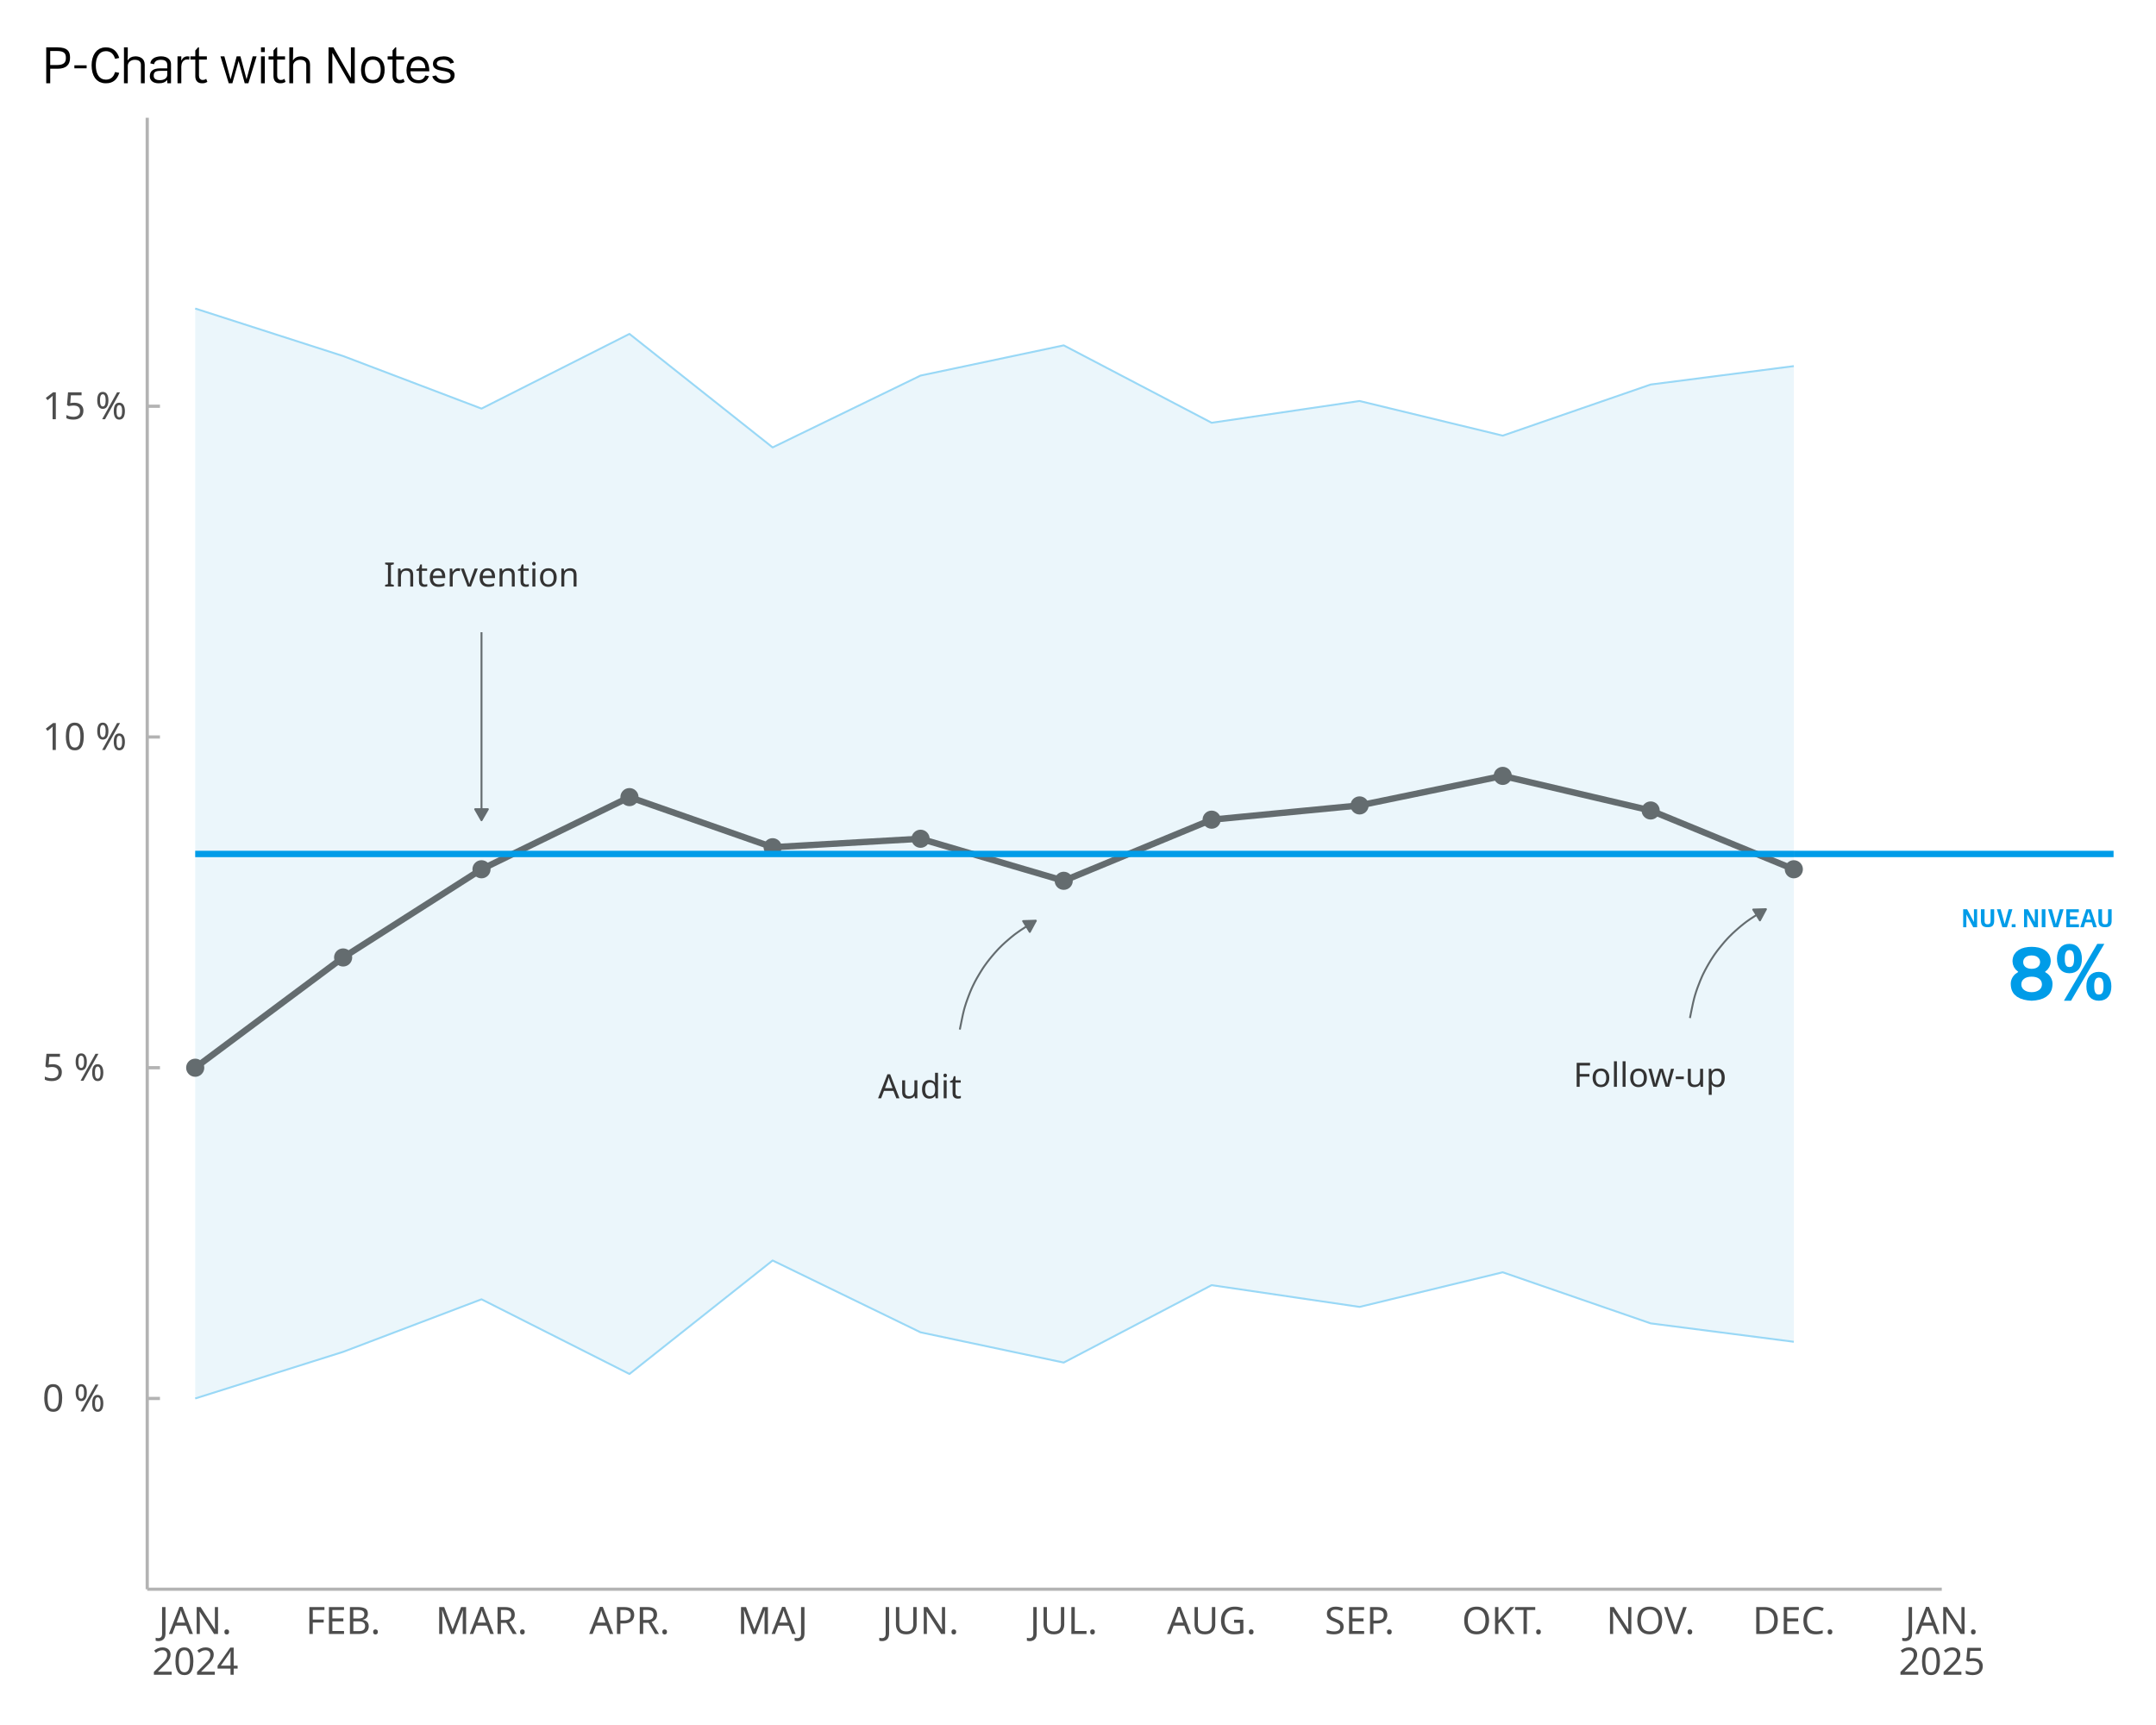
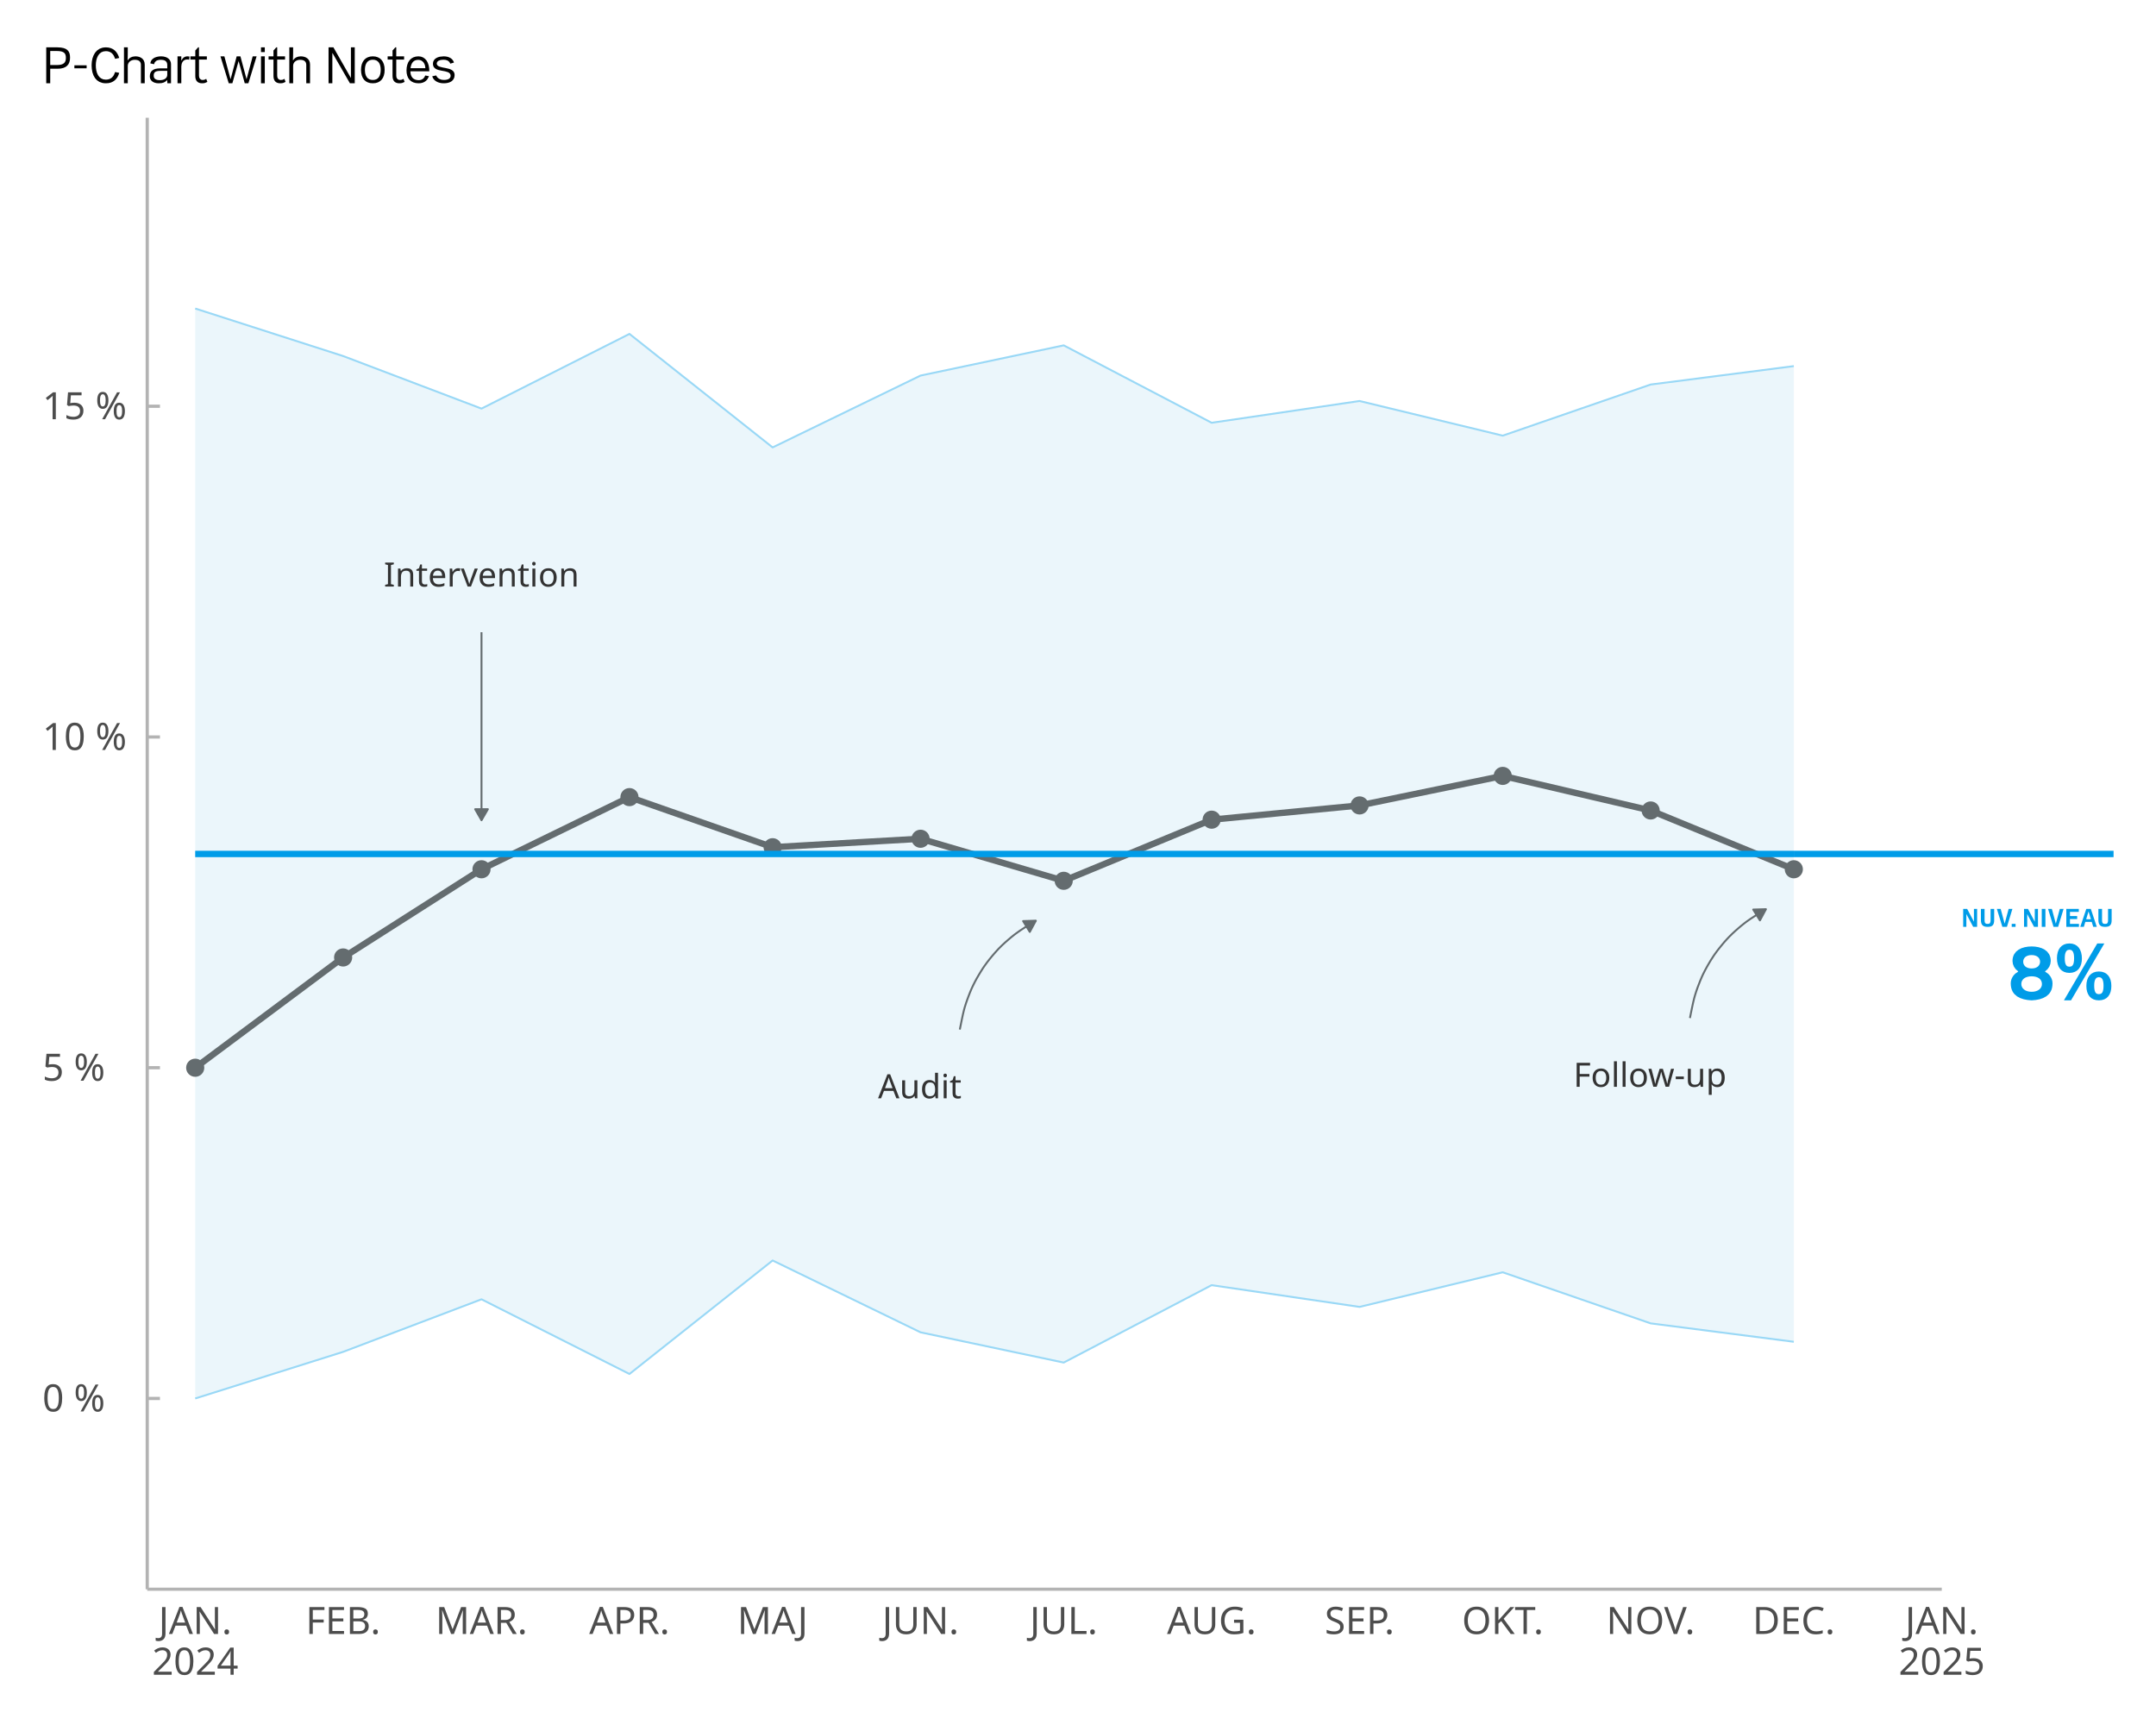
<svg xmlns="http://www.w3.org/2000/svg" class="svglite" data-engine-version="2.0" width="720.00pt" height="576.00pt" viewBox="0 0 720.00 576.00">
  <defs>
    <style type="text/css">
    .svglite line, .svglite polyline, .svglite polygon, .svglite path, .svglite rect, .svglite circle {
      fill: none;
      stroke: #000000;
      stroke-linecap: round;
      stroke-linejoin: round;
      stroke-miterlimit: 10.00;
    }
  </style>
  </defs>
  <rect width="100%" height="100%" style="stroke: none; fill: #FFFFFF;" />
  <defs>
    <clipPath id="cpMC4wMHw3MjAuMDB8MC4wMHw1NzYuMDA=">
      <rect x="0.00" y="0.00" width="720.00" height="576.00" />
    </clipPath>
  </defs>
  <g clip-path="url(#cpMC4wMHw3MjAuMDB8MC4wMHw1NzYuMDA=)">
    <rect x="0.00" y="0.00" width="720.00" height="576.00" style="stroke-width: 1.36; stroke: none; fill: #FFFFFF;" />
  </g>
  <defs>
    <clipPath id="cpNDkuMTd8NzA1LjgzfDM5LjMzfDUzMC42Ng==">
      <rect x="49.17" y="39.33" width="656.66" height="491.32" />
    </clipPath>
  </defs>
  <g clip-path="url(#cpNDkuMTd8NzA1LjgzfDM5LjMzfDUzMC42Ng==)">
    <rect x="49.17" y="39.33" width="656.66" height="491.32" style="stroke-width: 1.36; stroke: none; fill: #FFFFFF;" />
    <polygon points="65.19,103.02 114.59,118.89 160.80,136.44 210.21,111.50 258.02,149.40 307.42,125.41 355.23,115.32 404.63,141.17 454.03,133.90 501.84,145.47 551.24,128.40 599.05,122.25 599.05,448.04 551.24,441.89 501.84,424.83 454.03,436.39 404.63,429.13 355.23,454.98 307.42,444.88 258.02,420.89 210.21,458.79 160.80,433.85 114.59,451.40 65.19,466.97 " style="stroke-width: 0.00; stroke: none; stroke-linecap: butt; fill: #D8EEF9; fill-opacity: 0.50;" />
    <polyline points="65.19,103.02 114.59,118.89 160.80,136.44 210.21,111.50 258.02,149.40 307.42,125.41 355.23,115.32 404.63,141.17 454.03,133.90 501.84,145.47 551.24,128.40 599.05,122.25 " style="stroke-width: 1.36; stroke: none; stroke-linecap: butt;" />
    <polyline points="599.05,448.04 551.24,441.89 501.84,424.83 454.03,436.39 404.63,429.13 355.23,454.98 307.42,444.88 258.02,420.89 210.21,458.79 160.80,433.85 114.59,451.40 65.19,466.97 " style="stroke-width: 1.36; stroke: none; stroke-linecap: butt;" />
    <polyline points="65.19,103.02 114.59,118.89 160.80,136.44 210.21,111.50 258.02,149.40 307.42,125.41 355.23,115.32 404.63,141.17 454.03,133.90 501.84,145.47 551.24,128.40 599.05,122.25 " style="stroke-width: 0.64; stroke: #99D8F6; stroke-linecap: butt;" />
    <polyline points="65.19,466.97 114.59,451.40 160.80,433.85 210.21,458.79 258.02,420.89 307.42,444.88 355.23,454.98 404.63,429.13 454.03,436.39 501.84,424.83 551.24,441.89 599.05,448.04 " style="stroke-width: 0.64; stroke: #99D8F6; stroke-linecap: butt;" />
    <polyline points="65.19,356.53 114.59,319.71 160.80,290.26 210.21,266.17 258.02,282.90 307.42,280.07 355.23,294.11 404.63,273.70 454.03,268.94 501.84,259.08 551.24,270.63 599.05,290.26 " style="stroke-width: 2.13; stroke: #646C6F; stroke-linecap: butt;" />
    <circle cx="65.19" cy="356.53" r="2.58" style="stroke-width: 0.90; stroke: #646C6F; fill: #646C6F;" />
    <circle cx="114.59" cy="319.71" r="2.58" style="stroke-width: 0.90; stroke: #646C6F; fill: #646C6F;" />
    <circle cx="160.80" cy="290.26" r="2.58" style="stroke-width: 0.90; stroke: #646C6F; fill: #646C6F;" />
    <circle cx="210.21" cy="266.17" r="2.58" style="stroke-width: 0.90; stroke: #646C6F; fill: #646C6F;" />
    <circle cx="258.02" cy="282.90" r="2.58" style="stroke-width: 0.90; stroke: #646C6F; fill: #646C6F;" />
    <circle cx="307.42" cy="280.07" r="2.58" style="stroke-width: 0.90; stroke: #646C6F; fill: #646C6F;" />
    <circle cx="355.23" cy="294.11" r="2.58" style="stroke-width: 0.90; stroke: #646C6F; fill: #646C6F;" />
    <circle cx="404.63" cy="273.70" r="2.58" style="stroke-width: 0.90; stroke: #646C6F; fill: #646C6F;" />
    <circle cx="454.03" cy="268.94" r="2.58" style="stroke-width: 0.90; stroke: #646C6F; fill: #646C6F;" />
    <circle cx="501.84" cy="259.08" r="2.58" style="stroke-width: 0.90; stroke: #646C6F; fill: #646C6F;" />
    <circle cx="551.24" cy="270.63" r="2.58" style="stroke-width: 0.90; stroke: #646C6F; fill: #646C6F;" />
    <circle cx="599.05" cy="290.26" r="2.58" style="stroke-width: 0.90; stroke: #646C6F; fill: #646C6F;" />
    <polyline points="65.19,285.15 114.59,285.15 160.80,285.15 210.21,285.15 258.02,285.15 307.42,285.15 355.23,285.15 404.63,285.15 454.03,285.15 501.84,285.15 551.24,285.15 599.05,285.15 " style="stroke-width: 2.13; stroke: #009CE8; stroke-linecap: butt;" />
    <polyline points="599.05,285.15 705.83,285.15 " style="stroke-width: 2.13; stroke: #009CE8; stroke-linecap: butt;" />
    <line x1="160.80" y1="211.11" x2="160.80" y2="273.89" style="stroke-width: 0.64; stroke: #646C6F; stroke-linecap: butt;" />
    <polygon points="158.68,270.20 160.80,273.89 162.93,270.20 " style="stroke-width: 0.64; stroke: #646C6F; stroke-linecap: butt; fill: #646C6F;" />
    <polyline points="320.53,343.78 320.58,343.52 320.84,342.25 321.21,340.42 321.57,338.72 321.93,337.22 322.19,336.29 322.63,334.90 323.08,333.62 323.51,332.47 323.97,331.29 324.52,330.00 324.93,329.13 325.58,327.83 326.23,326.63 326.85,325.57 327.50,324.49 328.25,323.30 328.79,322.51 329.65,321.33 330.48,320.26 331.26,319.31 332.08,318.35 333.02,317.30 333.67,316.61 334.71,315.58 335.71,314.66 336.64,313.85 337.60,313.03 338.69,312.15 339.46,311.58 340.67,310.72 342.00,309.85 343.55,308.90 345.06,307.96 345.85,307.48 345.92,307.43 " style="stroke-width: 0.64; stroke: #646C6F; stroke-linecap: butt;" />
    <polygon points="343.90,311.18 345.92,307.43 341.67,307.56 " style="stroke-width: 0.64; stroke: #646C6F; stroke-linecap: butt; fill: #646C6F;" />
    <polyline points="564.35,339.94 564.41,339.68 564.66,338.41 565.04,336.57 565.40,334.88 565.76,333.38 566.02,332.45 566.45,331.06 566.90,329.77 567.34,328.63 567.80,327.45 568.35,326.16 568.75,325.29 569.41,323.99 570.06,322.79 570.67,321.73 571.32,320.64 572.08,319.46 572.61,318.67 573.47,317.49 574.31,316.42 575.09,315.47 575.90,314.50 576.84,313.46 577.50,312.77 578.54,311.74 579.54,310.82 580.46,310.01 581.42,309.19 582.52,308.31 583.28,307.73 584.49,306.88 585.83,306.01 587.37,305.05 588.89,304.12 589.67,303.63 589.74,303.59 " style="stroke-width: 0.64; stroke: #646C6F; stroke-linecap: butt;" />
    <polygon points="587.73,307.33 589.74,303.59 585.49,303.71 " style="stroke-width: 0.64; stroke: #646C6F; stroke-linecap: butt; fill: #646C6F;" />
    <text x="160.80" y="195.85" text-anchor="middle" style="font-size: 11.20px; fill: #333333; font-family: sans;" textLength="58.53px" lengthAdjust="spacingAndGlyphs">Intervention</text>
    <text x="307.18" y="366.74" text-anchor="middle" style="font-size: 11.20px; fill: #333333; font-family: sans;" textLength="25.53px" lengthAdjust="spacingAndGlyphs">Audit</text>
    <text x="551.01" y="362.90" text-anchor="middle" style="font-size: 11.20px; fill: #333333; font-family: sans;" textLength="48.55px" lengthAdjust="spacingAndGlyphs">Follow-up</text>
-     <path d="M 660.26 303.61 L 659.20 303.61 L 659.20 307.89 L 656.93 303.61 L 655.61 303.61 L 655.61 309.61 L 656.67 309.61 L 656.67 305.33 L 658.95 309.61 L 660.26 309.61 Z" style="fill-rule: nonzero; fill: #009CE8; stroke-width: 0.75; stroke: none;" />
-     <path d="M 665.96 303.61 L 664.76 303.61 L 664.76 307.24 L 664.75 307.65 L 664.70 307.98 L 664.53 308.40 L 664.22 308.58 L 663.78 308.63 L 663.31 308.58 L 662.99 308.39 L 662.88 308.21 L 662.80 307.97 L 662.76 307.65 L 662.75 307.24 L 662.75 303.61 L 661.53 303.61 L 661.53 307.24 L 661.56 307.85 L 661.66 308.36 L 661.83 308.77 L 662.07 309.09 L 662.38 309.33 L 662.77 309.49 L 663.23 309.58 L 663.78 309.61 L 664.32 309.58 L 664.78 309.49 L 665.16 309.33 L 665.46 309.09 L 665.69 308.77 L 665.84 308.36 L 665.94 307.85 L 665.96 307.24 Z" style="fill-rule: nonzero; fill: #009CE8; stroke-width: 0.75; stroke: none;" />
-     <path d="M 670.79 303.61 L 669.47 308.50 L 669.44 308.50 L 668.13 303.61 L 666.86 303.61 L 668.69 309.61 L 670.22 309.61 L 672.05 303.61 Z" style="fill-rule: nonzero; fill: #009CE8; stroke-width: 0.75; stroke: none;" />
-     <path d="M 673.10 308.61 L 671.82 308.61 L 671.82 309.61 L 673.10 309.61 Z" style="fill-rule: nonzero; fill: #009CE8; stroke-width: 0.75; stroke: none;" />
-     <path d="M 680.58 303.61 L 679.52 303.61 L 679.52 307.89 L 677.25 303.61 L 675.93 303.61 L 675.93 309.61 L 676.99 309.61 L 676.99 305.33 L 679.27 309.61 L 680.58 309.61 Z" style="fill-rule: nonzero; fill: #009CE8; stroke-width: 0.75; stroke: none;" />
-     <path d="M 683.07 303.61 L 681.85 303.61 L 681.85 309.61 L 683.07 309.61 Z" style="fill-rule: nonzero; fill: #009CE8; stroke-width: 0.75; stroke: none;" />
-     <path d="M 687.88 303.61 L 686.56 308.50 L 686.53 308.50 L 685.22 303.61 L 683.95 303.61 L 685.78 309.61 L 687.31 309.61 L 689.14 303.61 Z" style="fill-rule: nonzero; fill: #009CE8; stroke-width: 0.75; stroke: none;" />
-     <path d="M 694.27 308.63 L 691.27 308.63 L 691.27 307.00 L 693.67 307.00 L 693.67 306.00 L 691.27 306.00 L 691.27 304.61 L 694.22 304.61 L 694.22 303.61 L 690.05 303.61 L 690.05 309.61 L 694.27 309.61 Z" style="fill-rule: nonzero; fill: #009CE8; stroke-width: 0.75; stroke: none;" />
-     <path d="M 698.23 303.61 L 696.73 303.61 L 694.71 309.61 L 695.90 309.61 L 696.40 307.96 L 698.54 307.96 L 699.04 309.61 L 700.23 309.61 ZM 696.68 307.08 L 697.46 304.50 L 697.48 304.50 L 698.28 307.08 Z" style="fill-rule: nonzero; fill: #009CE8; stroke-width: 0.75; stroke: none;" />
-     <path d="M 705.19 303.61 L 703.99 303.61 L 703.99 307.24 L 703.98 307.65 L 703.93 307.98 L 703.76 308.40 L 703.45 308.58 L 703.01 308.63 L 702.54 308.58 L 702.22 308.39 L 702.11 308.21 L 702.03 307.97 L 701.99 307.65 L 701.98 307.24 L 701.98 303.61 L 700.76 303.61 L 700.76 307.24 L 700.79 307.85 L 700.89 308.36 L 701.06 308.77 L 701.30 309.09 L 701.61 309.33 L 702.00 309.49 L 702.46 309.58 L 703.01 309.61 L 703.55 309.58 L 704.01 309.49 L 704.39 309.33 L 704.69 309.09 L 704.92 308.77 L 705.08 308.36 L 705.17 307.85 L 705.19 307.24 Z" style="fill-rule: nonzero; fill: #009CE8; stroke-width: 0.75; stroke: none;" />
-     <path d="M 679.12 319.08 L 679.70 319.21 L 680.19 319.42 L 680.58 319.70 L 680.89 320.03 L 681.11 320.40 L 681.24 320.81 L 681.29 321.25 L 681.24 321.70 L 681.11 322.12 L 680.89 322.50 L 680.59 322.83 L 680.19 323.11 L 679.71 323.32 L 679.14 323.45 L 678.47 323.50 L 677.80 323.45 L 677.23 323.32 L 676.74 323.11 L 676.34 322.83 L 676.04 322.50 L 675.82 322.12 L 675.69 321.70 L 675.65 321.25 L 675.69 320.81 L 675.82 320.40 L 676.04 320.03 L 676.34 319.70 L 676.73 319.42 L 677.21 319.21 L 677.78 319.08 L 678.44 319.03 ZM 679.24 326.17 L 679.93 326.31 L 680.52 326.53 L 681.01 326.84 L 681.40 327.21 L 681.68 327.65 L 681.85 328.16 L 681.91 328.72 L 681.85 329.24 L 681.68 329.73 L 681.39 330.17 L 681.00 330.55 L 680.50 330.86 L 679.91 331.10 L 679.24 331.25 L 678.47 331.30 L 677.71 331.25 L 677.02 331.10 L 676.43 330.86 L 675.94 330.55 L 675.54 330.17 L 675.26 329.73 L 675.08 329.24 L 675.02 328.72 L 675.08 328.16 L 675.25 327.65 L 675.54 327.21 L 675.93 326.84 L 676.42 326.53 L 677.01 326.31 L 677.70 326.17 L 678.47 326.13 ZM 679.83 334.04 L 681.12 333.79 L 682.30 333.39 L 683.34 332.82 L 684.21 332.07 L 684.57 331.62 L 684.87 331.11 L 685.12 330.55 L 685.29 329.93 L 685.40 329.24 L 685.44 328.50 L 685.39 327.82 L 685.23 327.20 L 684.99 326.62 L 684.68 326.09 L 684.31 325.62 L 683.89 325.21 L 682.97 324.58 L 682.97 324.47 L 683.77 323.76 L 684.36 322.92 L 684.72 322.00 L 684.85 321.02 L 684.81 320.36 L 684.70 319.76 L 684.52 319.22 L 684.29 318.72 L 683.64 317.88 L 682.82 317.22 L 681.84 316.73 L 680.77 316.40 L 679.63 316.22 L 678.47 316.16 L 677.31 316.22 L 676.17 316.40 L 675.09 316.73 L 674.12 317.22 L 673.29 317.88 L 672.65 318.72 L 672.41 319.22 L 672.23 319.76 L 672.12 320.36 L 672.08 321.02 L 672.21 322.00 L 672.57 322.92 L 673.16 323.76 L 673.96 324.47 L 673.96 324.58 L 673.04 325.21 L 672.62 325.62 L 672.25 326.09 L 671.94 326.62 L 671.70 327.20 L 671.54 327.82 L 671.49 328.50 L 671.53 329.24 L 671.64 329.93 L 671.82 330.55 L 672.06 331.11 L 672.36 331.62 L 672.72 332.07 L 673.59 332.82 L 674.64 333.39 L 675.82 333.79 L 677.11 334.04 L 678.47 334.16 Z" style="fill-rule: nonzero; fill: #009CE8; stroke-width: 0.75; stroke: none;" />
-     <path d="M 705.03 328.32 L 704.83 327.38 L 704.50 326.55 L 704.04 325.85 L 703.45 325.28 L 702.73 324.86 L 701.89 324.60 L 700.92 324.52 L 699.95 324.60 L 699.11 324.86 L 698.39 325.28 L 697.80 325.85 L 697.34 326.55 L 697.01 327.38 L 696.81 328.32 L 696.75 329.36 L 696.81 330.40 L 697.01 331.33 L 697.34 332.15 L 697.80 332.84 L 698.39 333.40 L 699.11 333.81 L 699.95 334.07 L 700.92 334.16 L 701.89 334.07 L 702.73 333.81 L 703.45 333.40 L 704.04 332.84 L 704.50 332.15 L 704.83 331.33 L 705.03 330.40 L 705.09 329.36 ZM 700.39 315.16 L 689.25 334.16 L 691.62 334.16 L 702.75 315.16 ZM 695.20 319.20 L 695.00 318.18 L 694.67 317.29 L 694.21 316.55 L 693.62 315.95 L 692.90 315.52 L 692.06 315.25 L 691.09 315.16 L 690.12 315.25 L 689.28 315.51 L 688.56 315.94 L 687.97 316.52 L 687.51 317.23 L 687.19 318.08 L 686.99 319.03 L 686.92 320.09 L 686.99 321.15 L 687.19 322.10 L 687.51 322.93 L 687.97 323.64 L 688.56 324.21 L 689.28 324.63 L 690.12 324.89 L 691.09 324.98 L 692.06 324.89 L 692.90 324.63 L 693.62 324.21 L 694.21 323.64 L 694.67 322.93 L 695.00 322.10 L 695.20 321.15 L 695.26 320.09 L 695.26 320.34 ZM 702.45 330.07 L 702.36 330.71 L 702.22 331.20 L 702.03 331.57 L 701.80 331.83 L 701.53 331.99 L 700.92 332.09 L 700.31 331.99 L 700.05 331.83 L 699.82 331.57 L 699.63 331.20 L 699.48 330.71 L 699.39 330.07 L 699.36 329.27 L 699.39 328.50 L 699.48 327.88 L 699.63 327.38 L 699.82 327.00 L 700.05 326.72 L 700.31 326.54 L 700.92 326.41 L 701.53 326.54 L 701.80 326.72 L 702.03 327.00 L 702.22 327.38 L 702.36 327.88 L 702.45 328.50 L 702.48 329.27 ZM 692.62 320.90 L 692.53 321.54 L 692.39 322.03 L 692.20 322.40 L 691.97 322.65 L 691.71 322.81 L 691.09 322.92 L 690.49 322.81 L 690.22 322.65 L 689.99 322.40 L 689.80 322.03 L 689.65 321.54 L 689.56 320.90 L 689.53 320.09 L 689.56 319.32 L 689.65 318.70 L 689.80 318.20 L 689.99 317.82 L 690.22 317.55 L 690.49 317.36 L 691.09 317.23 L 691.71 317.36 L 691.97 317.55 L 692.20 317.82 L 692.39 318.20 L 692.53 318.70 L 692.62 319.32 L 692.65 320.09 Z" style="fill-rule: nonzero; fill: #009CE8; stroke-width: 0.75; stroke: none;" />
+     <path d="M 660.26 303.49 L 659.20 303.49 L 659.20 307.77 L 656.93 303.49 L 655.61 303.49 L 655.61 309.49 L 656.67 309.49 L 656.67 305.21 L 658.95 309.49 L 660.26 309.49 Z" style="fill-rule: nonzero; fill: #009CE8; stroke-width: 0.75; stroke: none;" />
+     <path d="M 665.96 303.49 L 664.76 303.49 L 664.76 307.11 L 664.75 307.53 L 664.70 307.85 L 664.53 308.27 L 664.22 308.46 L 663.78 308.50 L 663.31 308.46 L 662.99 308.27 L 662.88 308.09 L 662.80 307.84 L 662.76 307.52 L 662.75 307.11 L 662.75 303.49 L 661.53 303.49 L 661.53 307.11 L 661.56 307.73 L 661.66 308.24 L 661.83 308.65 L 662.07 308.97 L 662.38 309.21 L 662.77 309.37 L 663.23 309.46 L 663.78 309.49 L 664.32 309.46 L 664.78 309.37 L 665.16 309.21 L 665.46 308.97 L 665.69 308.65 L 665.84 308.24 L 665.94 307.73 L 665.96 307.11 Z" style="fill-rule: nonzero; fill: #009CE8; stroke-width: 0.75; stroke: none;" />
+     <path d="M 670.79 303.49 L 669.47 308.38 L 669.44 308.38 L 668.13 303.49 L 666.86 303.49 L 668.69 309.49 L 670.22 309.49 L 672.05 303.49 Z" style="fill-rule: nonzero; fill: #009CE8; stroke-width: 0.75; stroke: none;" />
+     <path d="M 673.10 308.49 L 671.82 308.49 L 671.82 309.49 L 673.10 309.49 Z" style="fill-rule: nonzero; fill: #009CE8; stroke-width: 0.75; stroke: none;" />
+     <path d="M 680.58 303.49 L 679.52 303.49 L 679.52 307.77 L 677.25 303.49 L 675.93 303.49 L 675.93 309.49 L 676.99 309.49 L 676.99 305.21 L 679.27 309.49 L 680.58 309.49 Z" style="fill-rule: nonzero; fill: #009CE8; stroke-width: 0.75; stroke: none;" />
+     <path d="M 683.07 303.49 L 681.85 303.49 L 681.85 309.49 L 683.07 309.49 Z" style="fill-rule: nonzero; fill: #009CE8; stroke-width: 0.75; stroke: none;" />
+     <path d="M 687.88 303.49 L 686.56 308.38 L 686.53 308.38 L 685.22 303.49 L 683.95 303.49 L 685.78 309.49 L 687.31 309.49 L 689.14 303.49 Z" style="fill-rule: nonzero; fill: #009CE8; stroke-width: 0.75; stroke: none;" />
+     <path d="M 694.27 308.50 L 691.27 308.50 L 691.27 306.88 L 693.67 306.88 L 693.67 305.88 L 691.27 305.88 L 691.27 304.49 L 694.22 304.49 L 694.22 303.49 L 690.05 303.49 L 690.05 309.49 L 694.27 309.49 Z" style="fill-rule: nonzero; fill: #009CE8; stroke-width: 0.75; stroke: none;" />
+     <path d="M 698.23 303.49 L 696.73 303.49 L 694.71 309.49 L 695.90 309.49 L 696.40 307.83 L 698.54 307.83 L 699.04 309.49 L 700.23 309.49 ZM 696.68 306.96 L 697.46 304.38 L 697.48 304.38 L 698.28 306.96 Z" style="fill-rule: nonzero; fill: #009CE8; stroke-width: 0.75; stroke: none;" />
+     <path d="M 705.19 303.49 L 703.99 303.49 L 703.99 307.11 L 703.98 307.53 L 703.93 307.85 L 703.76 308.27 L 703.45 308.46 L 703.01 308.50 L 702.54 308.46 L 702.22 308.27 L 702.11 308.09 L 702.03 307.84 L 701.99 307.52 L 701.98 307.11 L 701.98 303.49 L 700.76 303.49 L 700.76 307.11 L 700.79 307.73 L 700.89 308.24 L 701.06 308.65 L 701.30 308.97 L 701.61 309.21 L 702.00 309.37 L 702.46 309.46 L 703.01 309.49 L 703.55 309.46 L 704.01 309.37 L 704.39 309.21 L 704.69 308.97 L 704.92 308.65 L 705.08 308.24 L 705.17 307.73 L 705.19 307.11 Z" style="fill-rule: nonzero; fill: #009CE8; stroke-width: 0.75; stroke: none;" />
+     <path d="M 679.12 318.95 L 679.70 319.09 L 680.19 319.30 L 680.58 319.57 L 680.89 319.90 L 681.11 320.28 L 681.24 320.69 L 681.29 321.13 L 681.24 321.57 L 681.11 321.99 L 680.89 322.37 L 680.59 322.71 L 680.19 322.98 L 679.71 323.20 L 679.14 323.33 L 678.47 323.38 L 677.80 323.33 L 677.23 323.20 L 676.74 322.98 L 676.34 322.71 L 676.04 322.37 L 675.82 321.99 L 675.69 321.57 L 675.65 321.13 L 675.69 320.69 L 675.82 320.28 L 676.04 319.90 L 676.34 319.57 L 676.73 319.30 L 677.21 319.09 L 677.78 318.95 L 678.44 318.91 ZM 679.24 326.05 L 679.93 326.19 L 680.52 326.41 L 681.01 326.71 L 681.40 327.09 L 681.68 327.53 L 681.85 328.03 L 681.91 328.59 L 681.85 329.12 L 681.68 329.60 L 681.39 330.04 L 681.00 330.42 L 680.50 330.74 L 679.91 330.97 L 679.24 331.12 L 678.47 331.17 L 677.71 331.12 L 677.02 330.97 L 676.43 330.74 L 675.94 330.42 L 675.54 330.04 L 675.26 329.60 L 675.08 329.12 L 675.02 328.59 L 675.08 328.03 L 675.25 327.53 L 675.54 327.09 L 675.93 326.71 L 676.42 326.41 L 677.01 326.19 L 677.70 326.05 L 678.47 326.00 ZM 679.83 333.91 L 681.12 333.66 L 682.30 333.26 L 683.34 332.70 L 684.21 331.94 L 684.57 331.49 L 684.87 330.98 L 685.12 330.42 L 685.29 329.80 L 685.40 329.12 L 685.44 328.38 L 685.39 327.70 L 685.23 327.07 L 684.99 326.49 L 684.68 325.96 L 684.31 325.49 L 683.89 325.08 L 682.97 324.45 L 682.97 324.34 L 683.77 323.63 L 684.36 322.80 L 684.72 321.88 L 684.85 320.89 L 684.81 320.24 L 684.70 319.64 L 684.52 319.09 L 684.29 318.60 L 683.64 317.75 L 682.82 317.10 L 681.84 316.61 L 680.77 316.28 L 679.63 316.09 L 678.47 316.03 L 677.31 316.09 L 676.17 316.28 L 675.09 316.61 L 674.12 317.10 L 673.29 317.75 L 672.65 318.60 L 672.41 319.09 L 672.23 319.64 L 672.12 320.24 L 672.08 320.89 L 672.21 321.88 L 672.57 322.80 L 673.16 323.63 L 673.96 324.34 L 673.96 324.45 L 673.04 325.08 L 672.62 325.49 L 672.25 325.96 L 671.94 326.49 L 671.70 327.07 L 671.54 327.70 L 671.49 328.38 L 671.53 329.12 L 671.64 329.80 L 671.82 330.42 L 672.06 330.98 L 672.36 331.49 L 672.72 331.94 L 673.59 332.70 L 674.64 333.26 L 675.82 333.66 L 677.11 333.91 L 678.47 334.03 Z" style="fill-rule: nonzero; fill: #009CE8; stroke-width: 0.75; stroke: none;" />
+     <path d="M 705.03 328.19 L 704.83 327.25 L 704.50 326.42 L 704.04 325.72 L 703.45 325.16 L 702.73 324.74 L 701.89 324.48 L 700.92 324.39 L 699.95 324.48 L 699.11 324.74 L 698.39 325.16 L 697.80 325.72 L 697.34 326.42 L 697.01 327.25 L 696.81 328.19 L 696.75 329.23 L 696.81 330.27 L 697.01 331.20 L 697.34 332.02 L 697.80 332.72 L 698.39 333.28 L 699.11 333.69 L 699.95 333.94 L 700.92 334.03 L 701.89 333.94 L 702.73 333.69 L 703.45 333.28 L 704.04 332.72 L 704.50 332.02 L 704.83 331.20 L 705.03 330.27 L 705.09 329.23 ZM 700.39 315.03 L 689.25 334.03 L 691.62 334.03 L 702.75 315.03 ZM 695.20 319.08 L 695.00 318.06 L 694.67 317.17 L 694.21 316.42 L 693.62 315.83 L 692.90 315.39 L 692.06 315.12 L 691.09 315.03 L 690.12 315.12 L 689.28 315.39 L 688.56 315.82 L 687.97 316.39 L 687.51 317.11 L 687.19 317.95 L 686.99 318.91 L 686.92 319.97 L 686.99 321.02 L 687.19 321.97 L 687.51 322.81 L 687.97 323.52 L 688.56 324.09 L 689.28 324.51 L 690.12 324.77 L 691.09 324.86 L 692.06 324.77 L 692.90 324.51 L 693.62 324.09 L 694.21 323.52 L 694.67 322.81 L 695.00 321.97 L 695.20 321.02 L 695.26 319.97 L 695.26 320.22 ZM 702.45 329.94 L 702.36 330.58 L 702.22 331.08 L 702.03 331.45 L 701.80 331.70 L 701.53 331.86 L 700.92 331.97 L 700.31 331.86 L 700.05 331.70 L 699.82 331.45 L 699.63 331.08 L 699.48 330.58 L 699.39 329.94 L 699.36 329.14 L 699.39 328.38 L 699.48 327.75 L 699.63 327.25 L 699.82 326.87 L 700.05 326.60 L 700.31 326.41 L 700.92 326.28 L 701.53 326.41 L 701.80 326.60 L 702.03 326.87 L 702.22 327.25 L 702.36 327.75 L 702.45 328.38 L 702.48 329.14 ZM 692.62 320.77 L 692.53 321.41 L 692.39 321.91 L 692.20 322.27 L 691.97 322.53 L 691.71 322.69 L 691.09 322.80 L 690.49 322.69 L 690.22 322.53 L 689.99 322.27 L 689.80 321.91 L 689.65 321.41 L 689.56 320.77 L 689.53 319.97 L 689.56 319.20 L 689.65 318.57 L 689.80 318.08 L 689.99 317.70 L 690.22 317.42 L 690.49 317.24 L 691.09 317.11 L 691.71 317.24 L 691.97 317.42 L 692.20 317.70 L 692.39 318.08 L 692.53 318.57 L 692.62 319.20 L 692.65 319.97 Z" style="fill-rule: nonzero; fill: #009CE8; stroke-width: 0.75; stroke: none;" />
  </g>
  <g clip-path="url(#cpMC4wMHw3MjAuMDB8MC4wMHw1NzYuMDA=)">
    <polyline points="49.17,530.66 49.17,39.33 " style="stroke-width: 1.07; stroke: #B3B3B3; stroke-linecap: butt;" />
    <text x="14.17" y="471.30" style="font-size: 12.60px; fill: #4D4D4D; font-family: sans;" textLength="21.71px" lengthAdjust="spacingAndGlyphs">0 %</text>
    <text x="14.17" y="360.86" style="font-size: 12.60px; fill: #4D4D4D; font-family: sans;" textLength="21.71px" lengthAdjust="spacingAndGlyphs">5 %</text>
    <text x="14.17" y="250.42" style="font-size: 12.60px; fill: #4D4D4D; font-family: sans;" textLength="28.72px" lengthAdjust="spacingAndGlyphs">10 %</text>
    <text x="14.17" y="139.99" style="font-size: 12.60px; fill: #4D4D4D; font-family: sans;" textLength="28.72px" lengthAdjust="spacingAndGlyphs">15 %</text>
    <polyline points="53.42,466.97 49.17,466.97 " style="stroke-width: 1.07; stroke: #B3B3B3; stroke-linecap: butt;" />
    <polyline points="53.42,356.53 49.17,356.53 " style="stroke-width: 1.07; stroke: #B3B3B3; stroke-linecap: butt;" />
    <polyline points="53.42,246.09 49.17,246.09 " style="stroke-width: 1.07; stroke: #B3B3B3; stroke-linecap: butt;" />
    <polyline points="53.42,135.65 49.17,135.65 " style="stroke-width: 1.07; stroke: #B3B3B3; stroke-linecap: butt;" />
    <polyline points="49.17,530.66 648.46,530.66 " style="stroke-width: 1.07; stroke: #B3B3B3; stroke-linecap: butt;" />
    <text x="65.19" y="545.60" text-anchor="middle" style="font-size: 12.60px; fill: #4D4D4D; font-family: sans;" textLength="27.31px" lengthAdjust="spacingAndGlyphs">JAN.</text>
    <text x="65.19" y="559.21" text-anchor="middle" style="font-size: 12.60px; fill: #4D4D4D; font-family: sans;" textLength="28.03px" lengthAdjust="spacingAndGlyphs">2024</text>
    <text x="114.59" y="545.60" text-anchor="middle" style="font-size: 12.60px; fill: #4D4D4D; font-family: sans;" textLength="28.01px" lengthAdjust="spacingAndGlyphs">FEB.</text>
    <text x="160.80" y="545.60" text-anchor="middle" style="font-size: 12.60px; fill: #4D4D4D; font-family: sans;" textLength="31.51px" lengthAdjust="spacingAndGlyphs">MAR.</text>
    <text x="210.21" y="545.60" text-anchor="middle" style="font-size: 12.60px; fill: #4D4D4D; font-family: sans;" textLength="29.42px" lengthAdjust="spacingAndGlyphs">APR.</text>
    <text x="258.02" y="545.60" text-anchor="middle" style="font-size: 12.60px; fill: #4D4D4D; font-family: sans;" textLength="25.21px" lengthAdjust="spacingAndGlyphs">MAJ</text>
    <text x="307.42" y="545.60" text-anchor="middle" style="font-size: 12.60px; fill: #4D4D4D; font-family: sans;" textLength="28.01px" lengthAdjust="spacingAndGlyphs">JUN.</text>
    <text x="355.23" y="545.60" text-anchor="middle" style="font-size: 12.60px; fill: #4D4D4D; font-family: sans;" textLength="25.92px" lengthAdjust="spacingAndGlyphs">JUL.</text>
    <text x="404.63" y="545.60" text-anchor="middle" style="font-size: 12.60px; fill: #4D4D4D; font-family: sans;" textLength="30.81px" lengthAdjust="spacingAndGlyphs">AUG.</text>
    <text x="454.03" y="545.60" text-anchor="middle" style="font-size: 12.60px; fill: #4D4D4D; font-family: sans;" textLength="28.72px" lengthAdjust="spacingAndGlyphs">SEP.</text>
    <text x="501.84" y="545.60" text-anchor="middle" style="font-size: 12.60px; fill: #4D4D4D; font-family: sans;" textLength="29.41px" lengthAdjust="spacingAndGlyphs">OKT.</text>
    <text x="551.24" y="545.60" text-anchor="middle" style="font-size: 12.60px; fill: #4D4D4D; font-family: sans;" textLength="30.81px" lengthAdjust="spacingAndGlyphs">NOV.</text>
    <text x="599.05" y="545.60" text-anchor="middle" style="font-size: 12.60px; fill: #4D4D4D; font-family: sans;" textLength="30.11px" lengthAdjust="spacingAndGlyphs">DEC.</text>
    <text x="648.46" y="545.60" text-anchor="middle" style="font-size: 12.60px; fill: #4D4D4D; font-family: sans;" textLength="27.31px" lengthAdjust="spacingAndGlyphs">JAN.</text>
    <text x="648.46" y="559.21" text-anchor="middle" style="font-size: 12.60px; fill: #4D4D4D; font-family: sans;" textLength="28.03px" lengthAdjust="spacingAndGlyphs">2025</text>
    <path d="M 23.35 18.50 L 23.21 17.83 L 22.95 17.24 L 22.55 16.75 L 22.00 16.35 L 21.27 16.06 L 20.34 15.88 L 19.20 15.81 L 15.44 15.81 L 15.44 27.81 L 16.77 27.81 L 16.77 22.95 L 19.20 22.95 L 20.25 22.89 L 21.14 22.69 L 21.86 22.38 L 22.43 21.95 L 22.87 21.41 L 23.16 20.78 L 23.34 20.06 L 23.39 19.25 ZM 21.97 19.88 L 21.86 20.35 L 21.67 20.75 L 21.38 21.09 L 20.97 21.36 L 20.45 21.56 L 19.78 21.68 L 18.97 21.72 L 16.77 21.72 L 16.77 17.03 L 18.97 17.03 L 19.84 17.07 L 20.52 17.19 L 21.06 17.39 L 21.45 17.65 L 21.72 17.99 L 21.89 18.38 L 21.98 18.84 L 22.00 19.36 Z" style="fill-rule: nonzero; fill: #000000; stroke-width: 0.75; stroke: none;" />
    <path d="M 28.93 21.81 L 24.84 21.81 L 24.84 22.81 L 28.93 22.81 Z" style="fill-rule: nonzero; fill: #000000; stroke-width: 0.75; stroke: none;" />
    <path d="M 38.03 25.05 L 37.74 25.49 L 37.40 25.86 L 37.00 26.17 L 36.52 26.40 L 35.98 26.54 L 35.36 26.60 L 34.49 26.49 L 33.78 26.18 L 33.19 25.71 L 32.74 25.10 L 32.40 24.38 L 32.17 23.57 L 32.04 22.71 L 32.00 21.81 L 32.04 20.95 L 32.17 20.10 L 32.41 19.30 L 32.75 18.58 L 33.21 17.97 L 33.79 17.49 L 34.50 17.19 L 35.36 17.08 L 35.98 17.13 L 36.52 17.28 L 37.00 17.51 L 37.40 17.82 L 37.74 18.20 L 38.03 18.64 L 38.45 19.64 L 39.81 19.35 L 39.55 18.61 L 39.21 17.94 L 38.80 17.34 L 38.30 16.82 L 37.71 16.40 L 37.02 16.08 L 36.24 15.88 L 35.36 15.81 L 34.75 15.85 L 34.19 15.94 L 33.20 16.31 L 32.38 16.89 L 31.72 17.64 L 31.22 18.54 L 30.86 19.56 L 30.66 20.66 L 30.59 21.81 L 30.66 23.01 L 30.86 24.14 L 31.21 25.15 L 31.71 26.04 L 32.37 26.78 L 33.19 27.34 L 34.19 27.69 L 34.75 27.78 L 35.36 27.81 L 36.25 27.75 L 37.04 27.56 L 37.72 27.25 L 38.31 26.84 L 38.81 26.33 L 39.23 25.74 L 39.56 25.07 L 39.81 24.33 L 38.45 24.05 Z" style="fill-rule: nonzero; fill: #000000; stroke-width: 0.75; stroke: none;" />
    <path d="M 48.33 21.61 L 48.26 20.91 L 48.07 20.32 L 47.77 19.84 L 47.38 19.46 L 46.91 19.17 L 46.39 18.97 L 45.82 18.85 L 45.22 18.81 L 44.33 18.92 L 43.61 19.20 L 43.06 19.62 L 42.69 20.11 L 42.61 20.11 L 42.66 18.73 L 42.67 17.47 L 42.67 15.81 L 41.40 15.81 L 41.40 27.81 L 42.67 27.81 L 42.67 21.99 L 42.71 21.58 L 42.84 21.20 L 43.04 20.86 L 43.31 20.56 L 43.64 20.32 L 44.04 20.13 L 44.49 20.01 L 45.00 19.97 L 45.47 20.00 L 45.88 20.07 L 46.23 20.20 L 46.53 20.38 L 46.76 20.62 L 46.92 20.91 L 47.03 21.25 L 47.06 21.66 L 47.06 27.81 L 48.33 27.81 Z" style="fill-rule: nonzero; fill: #000000; stroke-width: 0.75; stroke: none;" />
    <path d="M 57.11 27.81 L 57.11 21.42 L 57.06 20.91 L 56.90 20.43 L 56.65 19.99 L 56.29 19.60 L 55.83 19.27 L 55.26 19.03 L 54.59 18.87 L 53.83 18.81 L 53.08 18.85 L 52.41 18.98 L 51.81 19.17 L 51.30 19.44 L 50.87 19.78 L 50.54 20.18 L 50.32 20.64 L 50.20 21.16 L 51.45 21.44 L 51.68 20.81 L 52.14 20.35 L 52.45 20.18 L 52.82 20.07 L 53.24 19.99 L 53.72 19.97 L 54.21 20.00 L 54.64 20.07 L 55.01 20.20 L 55.31 20.39 L 55.55 20.63 L 55.72 20.93 L 55.82 21.28 L 55.86 21.70 L 55.86 22.83 L 53.48 22.83 L 52.67 22.87 L 51.97 22.99 L 51.37 23.20 L 50.89 23.50 L 50.51 23.87 L 50.24 24.34 L 50.08 24.89 L 50.03 25.53 L 50.08 26.01 L 50.23 26.44 L 50.48 26.83 L 50.82 27.17 L 51.24 27.44 L 51.75 27.64 L 52.33 27.77 L 52.98 27.81 L 53.96 27.75 L 54.72 27.54 L 55.32 27.19 L 55.83 26.70 L 55.89 27.81 ZM 55.81 25.38 L 55.68 25.72 L 55.47 26.02 L 55.19 26.28 L 54.83 26.48 L 54.42 26.64 L 53.95 26.73 L 53.44 26.77 L 52.95 26.74 L 52.52 26.68 L 52.16 26.56 L 51.86 26.40 L 51.63 26.19 L 51.46 25.93 L 51.36 25.62 L 51.33 25.27 L 51.36 24.82 L 51.47 24.46 L 51.66 24.17 L 51.92 23.96 L 52.26 23.82 L 52.68 23.72 L 53.18 23.67 L 53.76 23.66 L 55.86 23.66 L 55.86 25.00 Z" style="fill-rule: nonzero; fill: #000000; stroke-width: 0.75; stroke: none;" />
    <path d="M 63.27 18.88 L 62.64 18.81 L 62.23 18.84 L 61.88 18.92 L 61.32 19.22 L 60.91 19.66 L 60.61 20.19 L 60.55 20.19 L 60.55 18.81 L 59.28 18.81 L 59.28 27.81 L 60.55 27.81 L 60.55 22.19 L 60.67 21.32 L 60.82 20.93 L 61.03 20.57 L 61.31 20.27 L 61.66 20.04 L 62.07 19.90 L 62.55 19.85 L 63.16 19.92 L 63.16 20.11 Z" style="fill-rule: nonzero; fill: #000000; stroke-width: 0.75; stroke: none;" />
    <path d="M 68.87 26.33 L 68.31 26.62 L 67.75 26.70 L 67.42 26.68 L 67.15 26.60 L 66.75 26.29 L 66.52 25.83 L 66.45 25.24 L 66.45 19.89 L 69.08 19.89 L 69.08 18.81 L 66.45 18.81 L 66.45 15.81 L 66.16 15.81 L 65.22 16.86 L 65.22 18.81 L 63.58 18.81 L 63.58 19.89 L 65.22 19.89 L 65.22 25.38 L 65.25 25.95 L 65.37 26.44 L 65.55 26.86 L 65.81 27.20 L 66.13 27.47 L 66.53 27.66 L 67.00 27.78 L 67.53 27.81 L 68.06 27.78 L 68.51 27.68 L 69.25 27.35 Z" style="fill-rule: nonzero; fill: #000000; stroke-width: 0.75; stroke: none;" />
    <path d="M 84.39 18.81 L 82.34 26.47 L 80.29 18.81 L 79.04 18.81 L 77.00 26.47 L 74.93 18.81 L 73.62 18.81 L 76.39 27.81 L 77.60 27.81 L 79.68 20.39 L 81.73 27.81 L 82.95 27.81 L 85.70 18.81 Z" style="fill-rule: nonzero; fill: #000000; stroke-width: 0.75; stroke: none;" />
    <path d="M 88.43 15.81 L 87.16 15.81 L 87.16 17.39 L 88.43 17.39 ZM 88.43 18.81 L 87.16 18.81 L 87.16 27.81 L 88.43 27.81 Z" style="fill-rule: nonzero; fill: #000000; stroke-width: 0.75; stroke: none;" />
    <path d="M 94.99 26.33 L 94.42 26.62 L 93.87 26.70 L 93.54 26.68 L 93.27 26.60 L 92.87 26.29 L 92.64 25.83 L 92.57 25.24 L 92.57 19.89 L 95.19 19.89 L 95.19 18.81 L 92.57 18.81 L 92.57 15.81 L 92.27 15.81 L 91.33 16.86 L 91.33 18.81 L 89.69 18.81 L 89.69 19.89 L 91.33 19.89 L 91.33 25.38 L 91.37 25.95 L 91.48 26.44 L 91.67 26.86 L 91.92 27.20 L 92.25 27.47 L 92.65 27.66 L 93.11 27.78 L 93.65 27.81 L 94.17 27.78 L 94.62 27.68 L 95.37 27.35 Z" style="fill-rule: nonzero; fill: #000000; stroke-width: 0.75; stroke: none;" />
    <path d="M 103.54 21.61 L 103.48 20.91 L 103.29 20.32 L 102.99 19.84 L 102.60 19.46 L 102.13 19.17 L 101.60 18.97 L 101.03 18.85 L 100.43 18.81 L 99.55 18.92 L 98.83 19.20 L 98.28 19.62 L 97.90 20.11 L 97.82 20.11 L 97.87 18.73 L 97.89 17.47 L 97.89 15.81 L 96.62 15.81 L 96.62 27.81 L 97.89 27.81 L 97.89 21.99 L 97.93 21.58 L 98.05 21.20 L 98.25 20.86 L 98.52 20.56 L 98.86 20.32 L 99.26 20.13 L 99.71 20.01 L 100.21 19.97 L 100.68 20.00 L 101.10 20.07 L 101.45 20.20 L 101.74 20.38 L 101.97 20.62 L 102.14 20.91 L 102.24 21.25 L 102.28 21.66 L 102.28 27.81 L 103.54 27.81 Z" style="fill-rule: nonzero; fill: #000000; stroke-width: 0.75; stroke: none;" />
    <path d="M 118.47 15.81 L 117.19 15.81 L 117.19 25.97 L 117.14 25.97 L 111.35 15.81 L 109.72 15.81 L 109.72 27.81 L 110.99 27.81 L 110.99 17.74 L 111.05 17.74 L 116.86 27.81 L 118.47 27.81 Z" style="fill-rule: nonzero; fill: #000000; stroke-width: 0.75; stroke: none;" />
    <path d="M 125.40 27.74 L 126.19 27.51 L 126.86 27.14 L 127.43 26.63 L 127.87 25.99 L 128.19 25.22 L 128.39 24.32 L 128.45 23.31 L 128.39 22.32 L 128.19 21.44 L 127.87 20.67 L 127.43 20.02 L 126.86 19.50 L 126.19 19.13 L 125.40 18.89 L 124.50 18.81 L 123.61 18.89 L 122.82 19.13 L 122.15 19.50 L 121.59 20.02 L 121.15 20.67 L 120.82 21.44 L 120.63 22.32 L 120.56 23.31 L 120.63 24.32 L 120.82 25.22 L 121.14 25.99 L 121.58 26.63 L 122.14 27.14 L 122.82 27.51 L 123.60 27.74 L 124.50 27.81 ZM 123.86 26.64 L 123.31 26.46 L 122.85 26.17 L 122.49 25.77 L 122.21 25.28 L 122.01 24.70 L 121.90 24.04 L 121.86 23.31 L 121.90 22.60 L 122.01 21.96 L 122.21 21.38 L 122.49 20.89 L 122.85 20.49 L 123.31 20.19 L 123.86 20.00 L 124.50 19.94 L 125.15 20.00 L 125.70 20.19 L 126.15 20.49 L 126.52 20.89 L 126.80 21.38 L 126.99 21.96 L 127.10 22.60 L 127.14 23.31 L 127.10 24.04 L 126.99 24.70 L 126.80 25.28 L 126.52 25.77 L 126.15 26.17 L 125.70 26.46 L 125.15 26.64 L 124.50 26.70 Z" style="fill-rule: nonzero; fill: #000000; stroke-width: 0.75; stroke: none;" />
    <path d="M 134.75 26.33 L 134.18 26.62 L 133.63 26.70 L 133.30 26.68 L 133.03 26.60 L 132.63 26.29 L 132.40 25.83 L 132.33 25.24 L 132.33 19.89 L 134.95 19.89 L 134.95 18.81 L 132.33 18.81 L 132.33 15.81 L 132.03 15.81 L 131.09 16.86 L 131.09 18.81 L 129.45 18.81 L 129.45 19.89 L 131.09 19.89 L 131.09 25.38 L 131.13 25.95 L 131.24 26.44 L 131.43 26.86 L 131.68 27.20 L 132.01 27.47 L 132.41 27.66 L 132.87 27.78 L 133.41 27.81 L 133.93 27.78 L 134.38 27.68 L 135.13 27.35 Z" style="fill-rule: nonzero; fill: #000000; stroke-width: 0.75; stroke: none;" />
    <path d="M 140.44 27.77 L 141.04 27.64 L 141.58 27.43 L 142.04 27.15 L 142.43 26.81 L 142.77 26.40 L 143.27 25.45 L 142.02 25.20 L 141.70 25.83 L 141.25 26.33 L 140.63 26.65 L 140.24 26.74 L 139.78 26.77 L 139.15 26.71 L 138.61 26.56 L 138.14 26.31 L 137.75 25.97 L 137.45 25.54 L 137.23 25.04 L 137.10 24.46 L 137.05 23.81 L 143.38 23.81 L 143.32 22.79 L 143.15 21.84 L 142.87 20.99 L 142.47 20.25 L 141.95 19.65 L 141.33 19.20 L 140.58 18.91 L 139.72 18.81 L 138.83 18.90 L 138.04 19.15 L 137.36 19.55 L 136.79 20.10 L 136.34 20.78 L 136.02 21.59 L 135.82 22.51 L 135.75 23.53 L 135.81 24.45 L 136.00 25.28 L 136.31 26.01 L 136.74 26.63 L 137.31 27.13 L 138.00 27.50 L 138.82 27.73 L 139.77 27.81 ZM 137.09 22.77 L 137.19 22.19 L 137.35 21.65 L 137.55 21.18 L 137.83 20.77 L 138.17 20.44 L 138.59 20.19 L 139.09 20.04 L 139.67 19.99 L 140.20 20.04 L 140.66 20.20 L 141.06 20.46 L 141.40 20.80 L 141.67 21.21 L 141.87 21.68 L 141.99 22.20 L 142.05 22.77 Z" style="fill-rule: nonzero; fill: #000000; stroke-width: 0.75; stroke: none;" />
    <path d="M 151.75 24.49 L 151.56 24.04 L 151.26 23.67 L 150.88 23.38 L 150.43 23.16 L 149.93 22.98 L 148.83 22.72 L 147.73 22.51 L 146.78 22.25 L 146.40 22.07 L 146.10 21.83 L 145.91 21.53 L 145.85 21.16 L 146.00 20.67 L 146.45 20.28 L 147.14 20.03 L 148.05 19.94 L 148.80 20.00 L 149.46 20.21 L 149.99 20.61 L 150.20 20.90 L 150.38 21.25 L 151.61 20.89 L 151.42 20.43 L 151.15 20.01 L 150.82 19.66 L 150.41 19.36 L 149.94 19.13 L 149.41 18.95 L 148.81 18.85 L 148.16 18.81 L 146.87 18.94 L 146.27 19.11 L 145.73 19.36 L 145.26 19.70 L 144.90 20.13 L 144.66 20.66 L 144.58 21.30 L 144.65 21.87 L 144.83 22.33 L 145.13 22.69 L 145.50 22.98 L 145.95 23.20 L 146.45 23.37 L 147.53 23.61 L 148.62 23.81 L 149.56 24.09 L 149.94 24.29 L 150.23 24.55 L 150.42 24.89 L 150.49 25.31 L 150.45 25.62 L 150.34 25.88 L 150.16 26.12 L 149.91 26.32 L 149.60 26.48 L 149.23 26.59 L 148.80 26.66 L 148.32 26.69 L 147.81 26.66 L 147.35 26.59 L 146.60 26.29 L 146.04 25.82 L 145.64 25.19 L 144.35 25.47 L 144.55 25.99 L 144.85 26.46 L 145.24 26.86 L 145.70 27.19 L 146.24 27.46 L 146.83 27.65 L 147.47 27.77 L 148.16 27.81 L 148.87 27.78 L 149.54 27.67 L 150.16 27.48 L 150.71 27.20 L 151.16 26.82 L 151.51 26.34 L 151.74 25.75 L 151.82 25.05 Z" style="fill-rule: nonzero; fill: #000000; stroke-width: 0.75; stroke: none;" />
  </g>
</svg>
